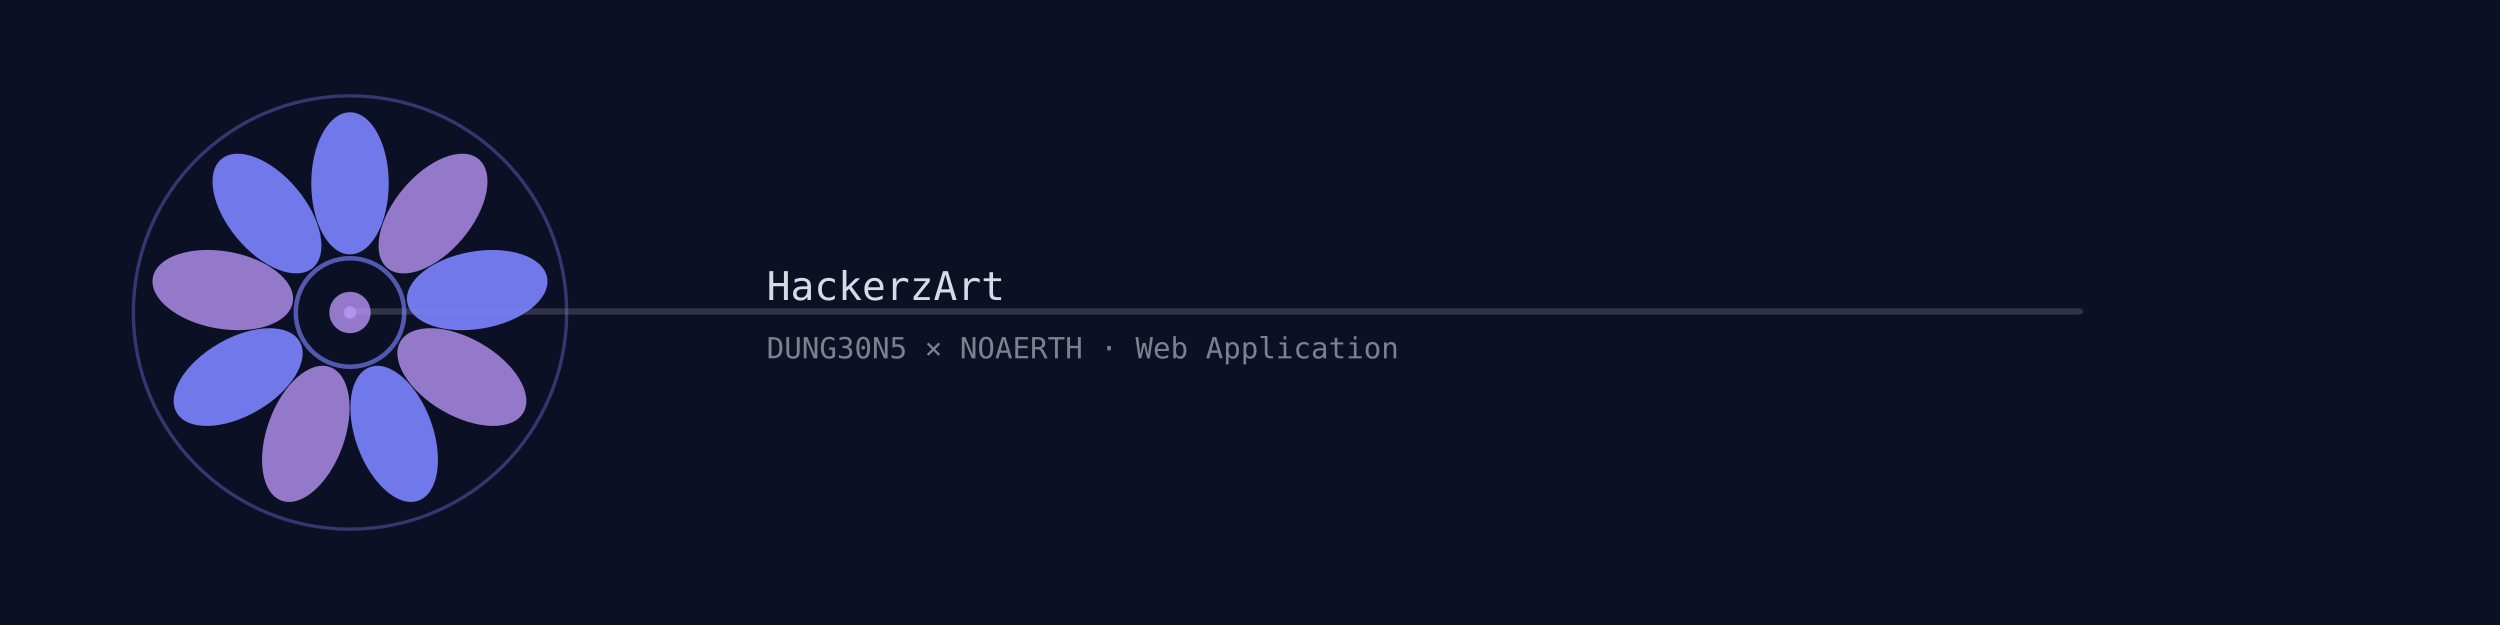
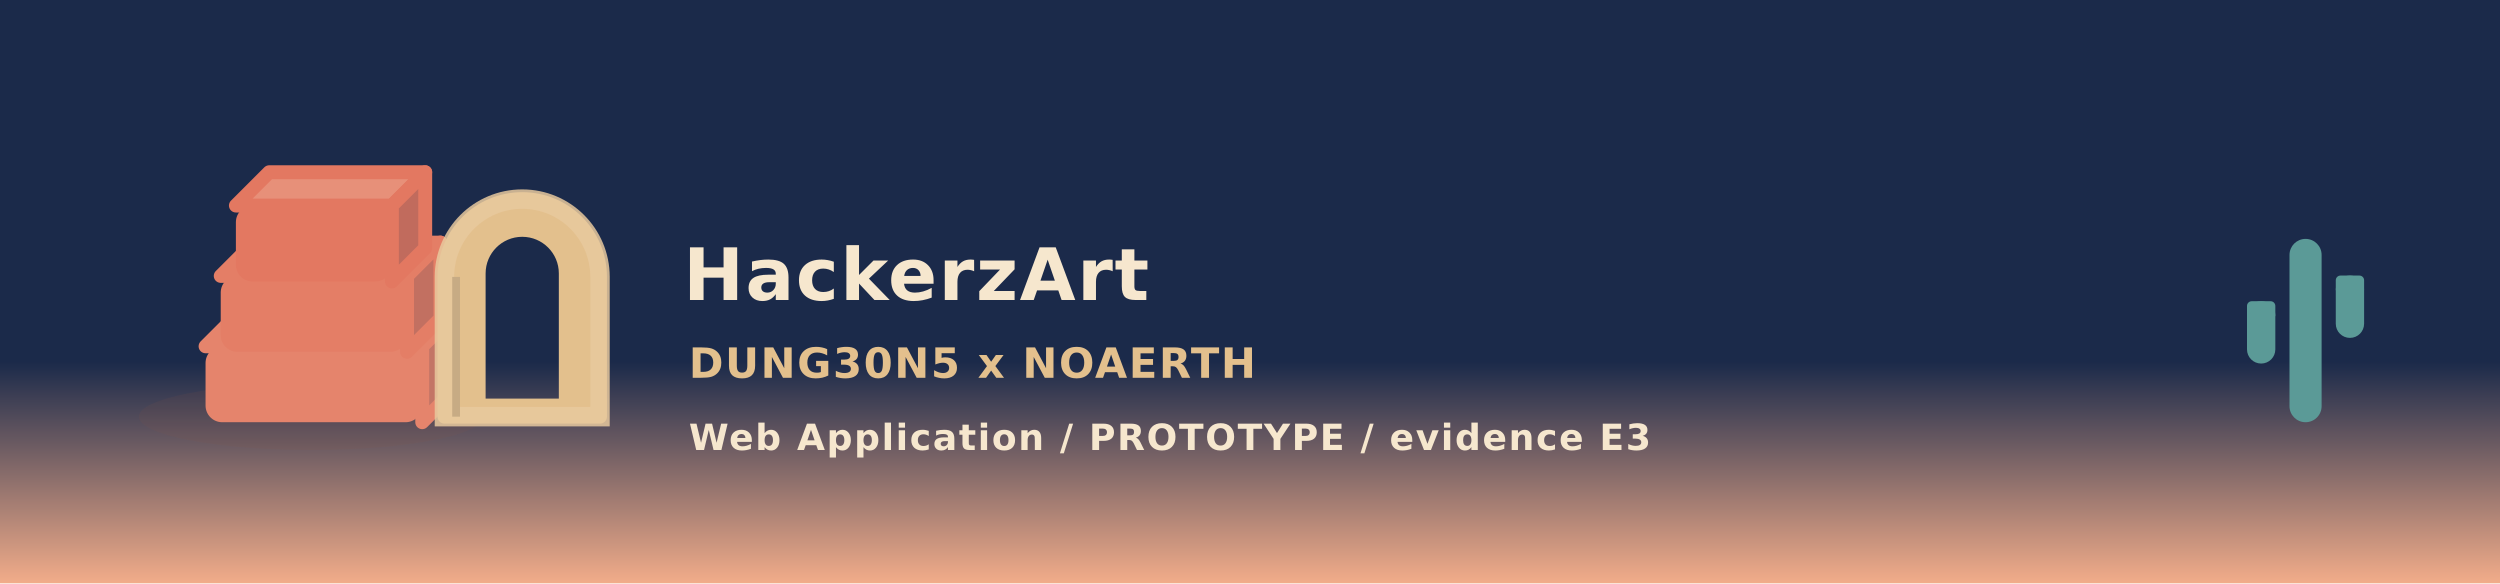
- <svg xmlns="http://www.w3.org/2000/svg" viewBox="0 0 1200 300" width="1200" height="300" role="img" aria-label="HackerzArt identity object">
-   <rect width="1200" height="300" fill="#0c1024" />
-   <defs>
-     <linearGradient id="gft" x1="0" y1="0" x2="1" y2="1">
-       <stop offset="0%" stop-color="#7c83ff" />
-       <stop offset="100%" stop-color="#b794f4" />
-     </linearGradient>
-   </defs>
-   <rect x="168.00" y="148.00" width="832.00" height="3.00" rx="2.00" fill="rgba(238,240,251,0.160)" opacity="1.00" />
+ <svg xmlns="http://www.w3.org/2000/svg" width="900" height="210" viewBox="0 0 900 210" role="img" aria-label="HackerzArt - identity object">
+   <linearGradient id="skyf" x1="0" y1="0" x2="0" y2="1">
+     <stop offset="0" stop-color="#1b2a4a" />
+     <stop offset="0.62" stop-color="#1b2a4a" />
+     <stop offset="1" stop-color="#f3ad8a" />
+   </linearGradient>
+   <rect width="900" height="210" fill="url(#skyf)" />
+   <rect x="0" y="352" width="900" height="-142" fill="#e3c08d" />
+   <rect x="0" y="352" width="900" height="3" fill="#e6c596" />
+   <ellipse cx="112" cy="150" rx="62" ry="12" fill="rgba(138,90,68,0.11)" />
  <g>
-     <ellipse cx="168.00" cy="88.00" rx="18.60" ry="34.10" fill="rgba(124,131,255,0.900)" opacity="1.00" transform="rotate(0.0 168.00 88.00)" />
-     <ellipse cx="207.85" cy="102.51" rx="18.60" ry="34.10" fill="rgba(183,148,244,0.800)" opacity="1.00" transform="rotate(40.0 207.85 102.51)" />
-     <ellipse cx="229.06" cy="139.23" rx="18.60" ry="34.10" fill="rgba(124,131,255,0.900)" opacity="1.00" transform="rotate(80.0 229.06 139.23)" />
-     <ellipse cx="221.69" cy="181.00" rx="18.60" ry="34.10" fill="rgba(183,148,244,0.800)" opacity="1.00" transform="rotate(120.0 221.69 181.00)" />
-     <ellipse cx="189.21" cy="208.26" rx="18.60" ry="34.10" fill="rgba(124,131,255,0.900)" opacity="1.00" transform="rotate(160.0 189.21 208.26)" />
-     <ellipse cx="146.79" cy="208.26" rx="18.60" ry="34.10" fill="rgba(183,148,244,0.800)" opacity="1.00" transform="rotate(200.0 146.79 208.26)" />
-     <ellipse cx="114.31" cy="181.00" rx="18.60" ry="34.10" fill="rgba(124,131,255,0.900)" opacity="1.00" transform="rotate(240.0 114.31 181.00)" />
-     <ellipse cx="106.94" cy="139.23" rx="18.60" ry="34.10" fill="rgba(183,148,244,0.800)" opacity="1.00" transform="rotate(280.0 106.94 139.23)" />
-     <ellipse cx="128.15" cy="102.51" rx="18.60" ry="34.10" fill="rgba(124,131,255,0.900)" opacity="1.00" transform="rotate(320.0 128.15 102.51)" />
-     <circle cx="168.00" cy="150.00" r="26.04" fill="none" stroke="rgba(124,131,255,0.900)" stroke-width="2.17" opacity="0.70" />
-     <circle cx="168.00" cy="150.00" r="9.92" fill="rgba(183,148,244,0.800)" opacity="1.00" />
-     <animate attributeName="opacity" values="0.25;1.0;0.25" dur="15.1s" begin="0s" repeatCount="indefinite" />
+     <path d="M74,124.67 L152,124.67 L164,112.67 L86,112.67 Z" fill="#e99a82" stroke="#e5846c" stroke-width="5" stroke-linejoin="round" />
+     <path d="M152,124.67 L164,112.67 L164,140 L152,152 Z" fill="#c37566" stroke="#e5846c" stroke-width="5" stroke-linejoin="round" />
+     <rect x="74" y="124.67" width="78" height="27.33" rx="6" fill="#e5846c" />
+     <path d="M79.46,99.33 L146.54,99.33 L158.54,87.33 L91.46,87.33 Z" fill="#e8957d" stroke="#e47e66" stroke-width="5" stroke-linejoin="round" />
+     <path d="M146.54,99.33 L158.54,87.33 L158.54,114.67 L146.54,126.67 Z" fill="#c27061" stroke="#e47e66" stroke-width="5" stroke-linejoin="round" />
+     <rect x="79.46" y="99.33" width="67.08" height="27.33" rx="6" fill="#e47e66" />
+     <path d="M84.92,74 L141.08,74 L153.08,62 L96.92,62 Z" fill="#e79079" stroke="#e37861" stroke-width="5" stroke-linejoin="round" />
+     <path d="M141.08,74 L153.08,62 L153.08,89.33 L141.08,101.33 Z" fill="#c16b5d" stroke="#e37861" stroke-width="5" stroke-linejoin="round" />
+     <rect x="84.92" y="74" width="56.16" height="27.33" rx="6" fill="#e37861" />
+     <animate attributeName="opacity" values="0.72;1;0.72" dur="6s" begin="0s" repeatCount="indefinite" />
  </g>
-   <g>
-     <ellipse cx="168.00" cy="88.00" rx="18.60" ry="34.10" fill="none" opacity="1.00" transform="rotate(0.0 168.00 88.00)" />
-     <ellipse cx="207.85" cy="102.51" rx="18.60" ry="34.10" fill="none" opacity="1.00" transform="rotate(40.0 207.85 102.51)" />
-     <ellipse cx="229.06" cy="139.23" rx="18.60" ry="34.10" fill="none" opacity="1.00" transform="rotate(80.0 229.06 139.23)" />
-     <ellipse cx="221.69" cy="181.00" rx="18.60" ry="34.10" fill="none" opacity="1.00" transform="rotate(120.0 221.69 181.00)" />
-     <ellipse cx="189.21" cy="208.26" rx="18.60" ry="34.10" fill="none" opacity="1.00" transform="rotate(160.0 189.21 208.26)" />
-     <ellipse cx="146.79" cy="208.26" rx="18.60" ry="34.10" fill="none" opacity="1.00" transform="rotate(200.0 146.79 208.26)" />
-     <ellipse cx="114.31" cy="181.00" rx="18.60" ry="34.10" fill="none" opacity="1.00" transform="rotate(240.0 114.31 181.00)" />
-     <ellipse cx="106.94" cy="139.23" rx="18.60" ry="34.10" fill="none" opacity="1.00" transform="rotate(280.0 106.94 139.23)" />
-     <ellipse cx="128.15" cy="102.51" rx="18.60" ry="34.10" fill="none" opacity="1.00" transform="rotate(320.0 128.15 102.51)" />
-     <circle cx="168.00" cy="150.00" r="26.04" fill="none" stroke="none" stroke-width="2.17" opacity="0.70" />
-     <circle cx="168.00" cy="150.00" r="9.92" fill="none" opacity="1.00" />
-     <animateTransform attributeName="transform" type="rotate" values="0.0 0.00 0.00 360.0 0.00 0.00" dur="30.2s" begin="0s" repeatCount="indefinite" />
-   </g>
-   <g>
-     <circle cx="168.00" cy="150.00" r="104.00" fill="none" stroke="rgba(124,131,255,0.350)" stroke-width="1.60" opacity="1.00" />
-     <animate attributeName="opacity" values="0.25;1.0;0.25" dur="15.1s" begin="0s" repeatCount="indefinite" />
-   </g>
-   <circle cx="168" cy="150" r="3" fill="rgba(183,148,244,0.900)">
-     <animate attributeName="opacity" values="0.35;0.95;0.35" dur="15.1s" begin="0s" repeatCount="indefinite" />
-   </circle>
-   <text x="368" y="144" font-family="ui-monospace,Menlo,monospace" font-size="19" fill="rgba(238,240,251,0.900)">HackerzArt</text>
-   <text x="368" y="172" font-family="ui-monospace,Menlo,monospace" font-size="14" fill="rgba(238,240,251,0.500)">DUNG30N5 × NOAERTH · Web Application</text>
+   <path d="M160,150 L160,99.68 A28,28 0 0 1 216,99.68 L216,150 Z M172.32,146 L172.32,98.43 A15.68,15.68 0 0 1 203.68,98.43 L203.68,146 Z" fill="#e3c08d" fill-rule="evenodd" stroke="#e3c08d" stroke-width="5" stroke-linejoin="round" />
+   <path d="M160,150 L160,99.68 A28,28 0 0 1 216,99.68 L216,150 Z" fill="none" stroke="#e8c99d" stroke-width="7" stroke-linecap="round" opacity="0.85" />
+   <rect x="162.8" y="99.68" width="2.8" height="50.32" fill="#c7ab84" />
+   <text x="246" y="108" font-family="Verdana,DejaVu Sans,sans-serif" font-size="26" font-weight="700" letter-spacing="0.6" fill="#f6e7ce" text-anchor="start">HackerzArt</text>
+   <text x="248" y="136" font-family="Verdana,DejaVu Sans,sans-serif" font-size="15" font-weight="700" letter-spacing="0.6" fill="#e3c08d" text-anchor="start">DUNG30N5 x NOAERTH</text>
+   <text x="248" y="162" font-family="Verdana,DejaVu Sans,sans-serif" font-size="13" font-weight="700" letter-spacing="0.6" fill="#f6e7ce" text-anchor="start">Web Application  /  PROTOTYPE  /  evidence E3</text>
+   <rect x="824.22" y="86" width="11.56" height="66" rx="5.78" fill="#5b9a97" />
+   <rect x="808.92" y="108.44" width="10.2" height="22.44" rx="5.1" fill="#5b9a97" />
+   <rect x="808.92" y="108.44" width="10.2" height="6.6" rx="1.7" fill="#5b9a97" />
+   <rect x="840.88" y="99.2" width="10.2" height="22.44" rx="5.1" fill="#5b9a97" />
+   <rect x="840.88" y="99.2" width="10.2" height="6.6" rx="1.7" fill="#5b9a97" />
</svg>
